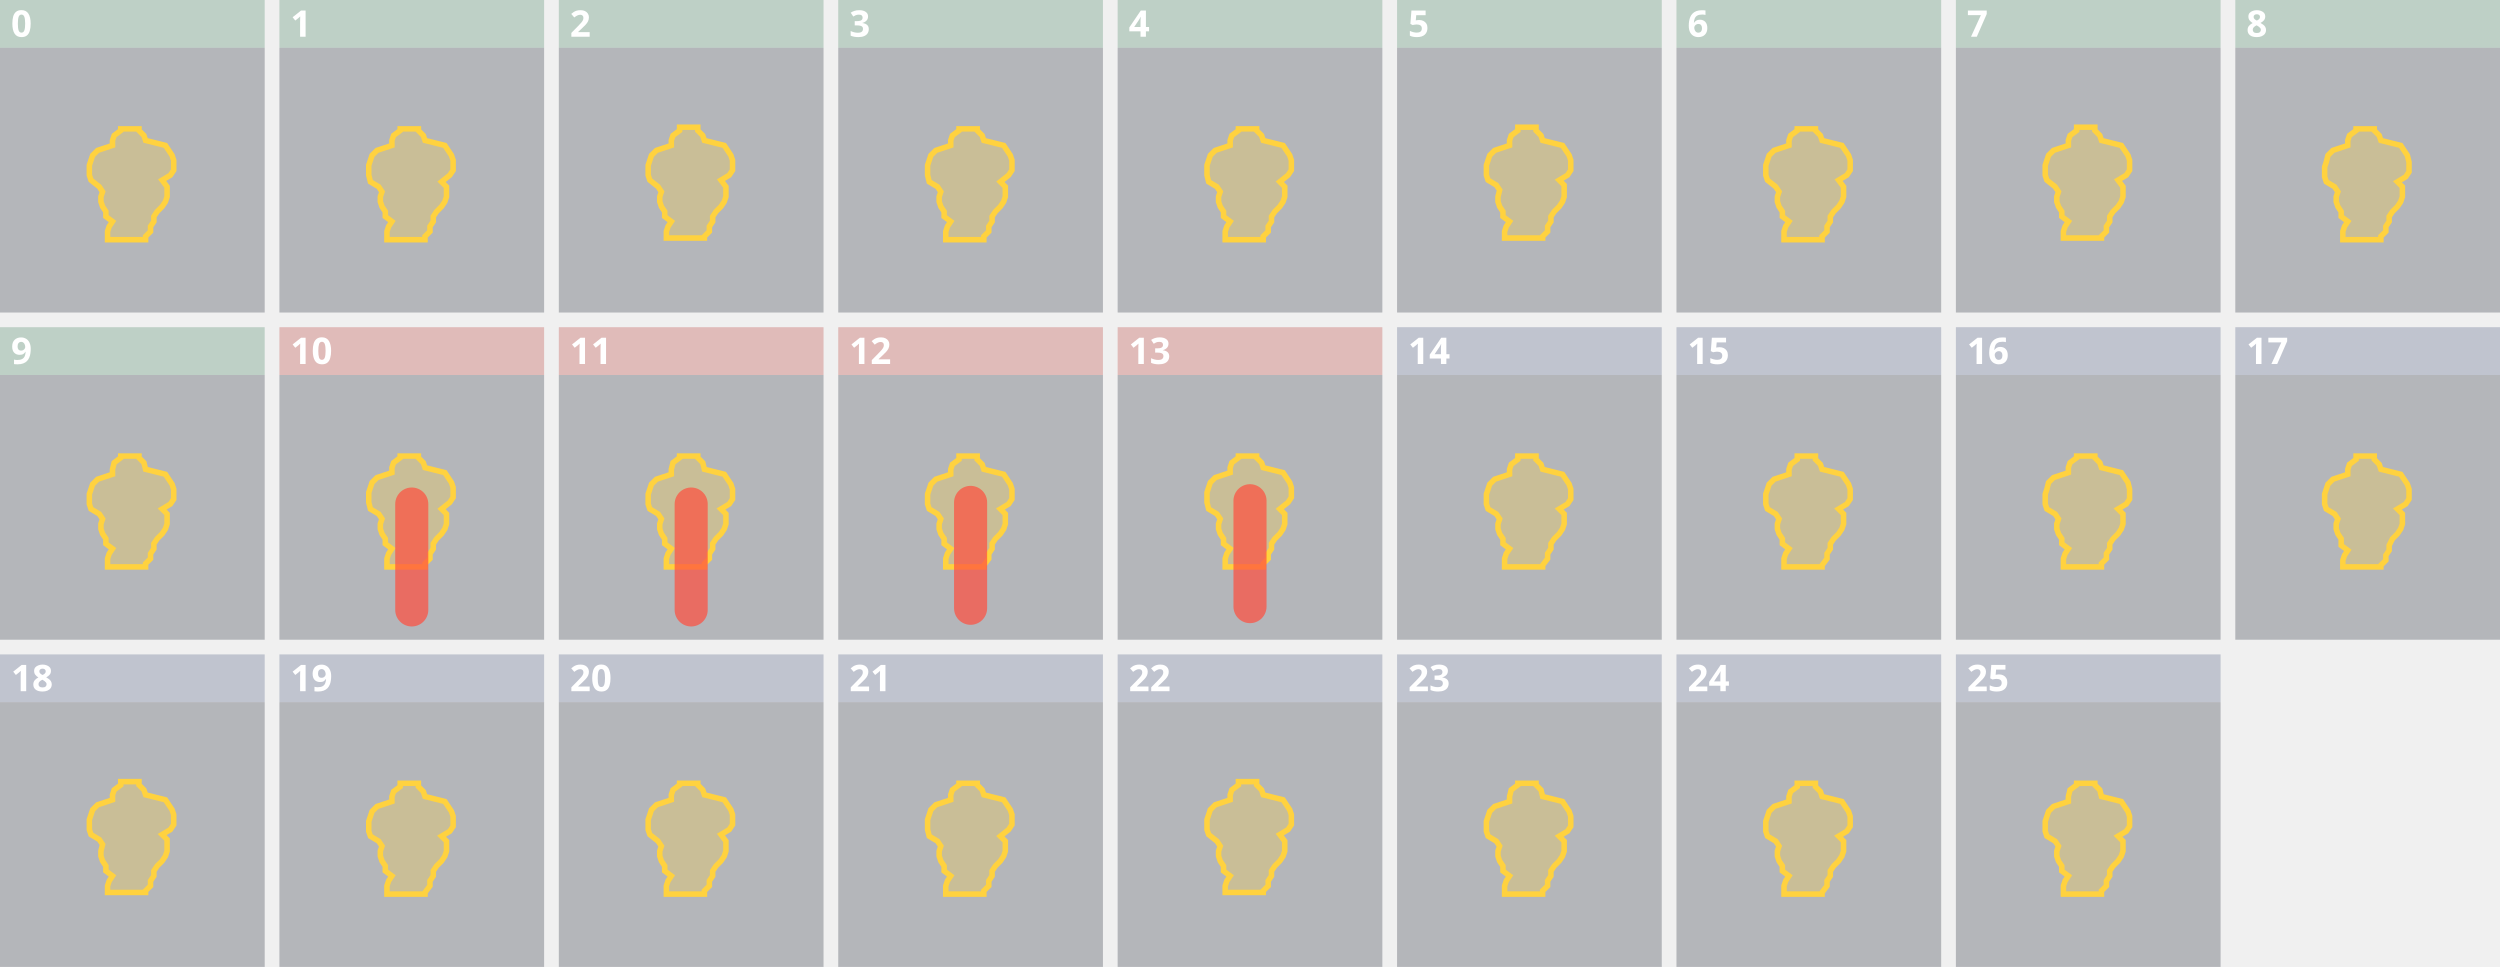
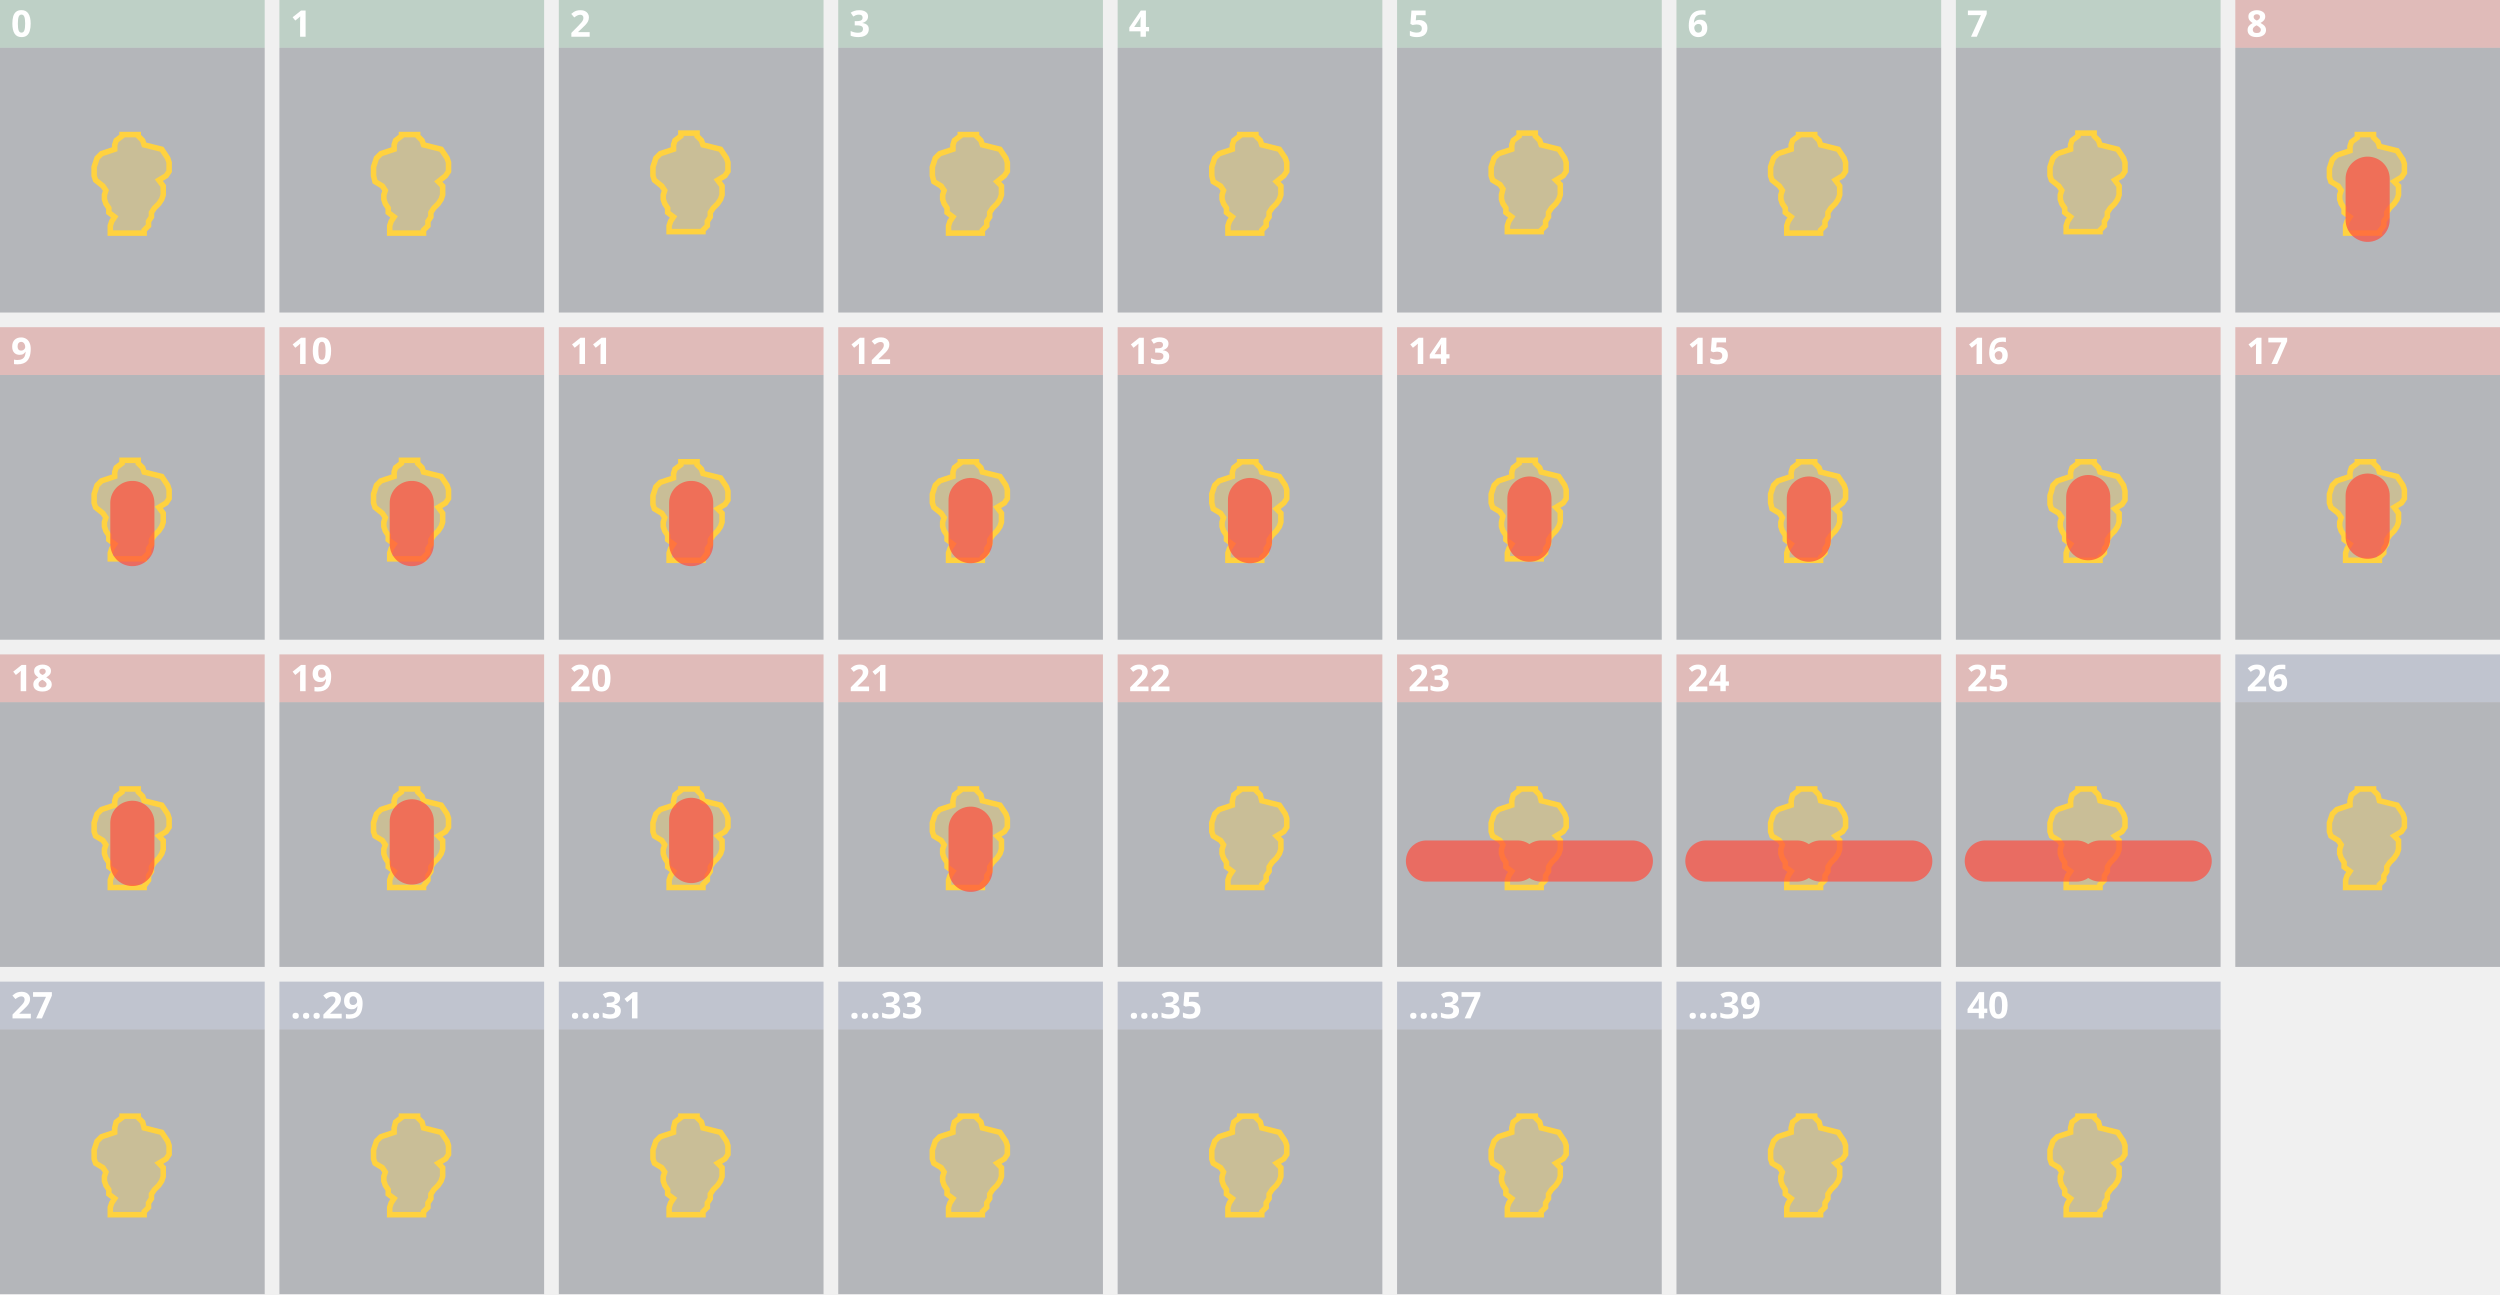
- <svg xmlns="http://www.w3.org/2000/svg" viewBox="0 0 680 263" width="680" height="263">
-   <style>text{font:bold 10px sans-serif;fill:#ffffff}.k{fill:#1b2230}.g{stroke:#8a96aa;stroke-width:2.22}use{stroke-width:3.33;fill-opacity:.28}.u{stroke:#ffd23f;fill:#ffd23f}.v{stroke:#4ade80;fill:#4ade80;fill-opacity:.6}.a{stroke:#e879f9;fill:#e879f9}.o{stroke:#22d3ee;fill:#22d3ee;fill-opacity:.5}.H{color:#ff4d3d;fill:#ff4d3d;opacity:.7}.G{color:#3b9cff;fill:#3b9cff;opacity:.75}.S{color:#ffa630;fill:#ffa630;opacity:.75}.T{color:#ffa630;fill:none;stroke:#ffa630;stroke-width:4.44;stroke-dasharray:8.9}.P{color:#c49bff;fill:none;stroke:#c49bff;stroke-width:2.22;stroke-dasharray:6.7}</style>
+ <svg xmlns="http://www.w3.org/2000/svg" viewBox="0 0 680 352" width="680" height="352">
+   <style>text{font:bold 10px sans-serif;fill:#ffffff}.k{fill:#1b2230}.g{stroke:#8a96aa;stroke-width:2.50}use{stroke-width:3.75;fill-opacity:.28}.u{stroke:#ffd23f;fill:#ffd23f}.v{stroke:#4ade80;fill:#4ade80;fill-opacity:.6}.a{stroke:#e879f9;fill:#e879f9}.o{stroke:#22d3ee;fill:#22d3ee;fill-opacity:.5}.H{color:#ff4d3d;fill:#ff4d3d;opacity:.7}.G{color:#3b9cff;fill:#3b9cff;opacity:.75}.S{color:#ffa630;fill:#ffa630;opacity:.75}.T{color:#ffa630;fill:none;stroke:#ffa630;stroke-width:5.00;stroke-dasharray:10.0}.P{color:#c49bff;fill:none;stroke:#c49bff;stroke-width:2.50;stroke-dasharray:7.5}</style>
  <defs>
    <path id="b0" d="M-7 -31L4 -31L4 -30L7 -27L8 -24L20 -21L22 -18L24 -15L25 -12L25 -9L25 -6L23 -3L18 0L21 4L21 7L21 10L20 13L18 16L15 19L13 22L13 25L11 28L11 31L8 34L8 36L-15 36L-15 34L-15 31L-14 28L-12 25L-16 22L-16 19L-18 16L-19 13L-19 10L-18 7L-20 4L-25 0L-26 -3L-26 -6L-26 -9L-25 -12L-24 -15L-21 -18L-12 -21L-12 -24L-11 -27L-7 -30Z" />
    <path id="b1" d="M-7 -31L4 -31L4 -30L7 -27L8 -24L20 -21L22 -18L24 -15L25 -12L25 -9L25 -6L23 -3L18 1L21 4L21 7L21 10L20 13L18 16L15 19L13 22L13 25L11 28L11 31L8 34L8 36L-15 36L-15 34L-15 31L-14 28L-12 25L-16 22L-16 19L-18 16L-19 13L-19 10L-18 7L-20 4L-25 1L-26 -3L-26 -6L-26 -9L-25 -12L-24 -15L-21 -18L-12 -21L-12 -24L-11 -27L-7 -30Z" />
    <path id="b2" d="M-7 -32L4 -32L4 -30L7 -27L8 -24L20 -21L22 -18L24 -15L25 -12L25 -9L25 -6L23 -3L18 0L21 4L21 7L21 10L20 13L18 16L15 19L13 22L13 25L11 28L11 31L8 34L8 35L-15 35L-15 34L-15 31L-14 28L-12 25L-16 22L-16 19L-18 16L-19 13L-19 10L-18 7L-20 4L-25 0L-26 -3L-26 -6L-26 -9L-25 -12L-24 -15L-21 -18L-12 -21L-12 -24L-11 -27L-7 -30Z" />
    <path id="b3" d="M-7 -32L4 -32L4 -30L7 -27L8 -24L20 -21L22 -18L24 -15L25 -12L25 -9L25 -6L23 -3L18 0L21 3L21 6L21 10L20 13L18 16L15 19L13 22L13 25L11 28L11 31L8 34L8 35L-15 35L-15 34L-15 31L-14 28L-12 25L-16 22L-16 19L-18 16L-19 13L-19 10L-18 6L-20 3L-25 0L-26 -3L-26 -6L-26 -9L-25 -12L-24 -15L-21 -18L-12 -21L-12 -24L-11 -27L-7 -30Z" />
-     <path id="b4" d="M-7 -31L4 -31L4 -30L7 -27L8 -24L20 -21L22 -18L24 -15L25 -11L25 -8L25 -5L23 -2L18 1L21 4L21 7L21 10L20 13L18 16L15 19L13 22L13 25L11 28L11 31L8 34L8 36L-15 36L-15 34L-15 31L-14 28L-12 25L-16 22L-16 19L-18 16L-19 13L-19 10L-18 7L-20 4L-25 1L-26 -2L-26 -5L-26 -8L-25 -11L-24 -15L-21 -18L-12 -21L-12 -24L-11 -27L-7 -30Z" />
-     <path id="b5" d="M-7 -31L4 -31L4 -30L7 -27L8 -23L20 -20L22 -17L24 -14L25 -11L25 -8L25 -5L23 -2L18 1L21 4L21 7L21 10L20 13L18 16L15 19L13 22L13 25L11 28L11 31L8 34L8 36L-15 36L-15 34L-15 31L-14 28L-12 25L-16 22L-16 19L-18 16L-19 13L-19 10L-18 7L-20 4L-25 1L-26 -2L-26 -5L-26 -8L-25 -11L-24 -14L-21 -17L-12 -20L-12 -23L-11 -27L-7 -30Z" />
-     <path id="b6" d="M-7 -31L4 -31L4 -29L7 -26L8 -23L20 -20L22 -17L24 -14L25 -11L25 -8L25 -5L23 -2L18 1L21 4L21 7L21 10L20 13L18 16L15 19L13 22L13 25L11 28L11 31L8 35L8 36L-15 36L-15 35L-15 31L-14 28L-12 25L-16 22L-16 19L-18 16L-19 13L-19 10L-18 7L-20 4L-25 1L-26 -2L-26 -5L-26 -8L-25 -11L-24 -14L-21 -17L-12 -20L-12 -23L-11 -26L-7 -29Z" />
-     <path id="b7" d="M-7 -31L4 -31L4 -29L7 -26L8 -23L20 -20L22 -17L24 -14L25 -11L25 -8L25 -5L23 -2L18 1L21 4L21 7L21 10L20 13L18 16L15 19L13 23L13 26L11 29L11 32L8 35L8 36L-15 36L-15 35L-15 32L-14 29L-12 26L-16 23L-16 19L-18 16L-19 13L-19 10L-18 7L-20 4L-25 1L-26 -2L-26 -5L-26 -8L-25 -11L-24 -14L-21 -17L-12 -20L-12 -23L-11 -26L-7 -29Z" />
-     <rect id="K" x="-80" y="-80" width="160" height="160" class="k" />
+     <path id="b4" d="M-7 -31L4 -31L4 -29L7 -26L8 -23L20 -20L22 -17L24 -14L25 -11L25 -8L25 -5L23 -2L18 1L21 4L21 7L21 10L20 13L18 16L15 19L13 22L13 25L11 28L11 31L8 35L8 36L-15 36L-15 35L-15 31L-14 28L-12 25L-16 22L-16 19L-18 16L-19 13L-19 10L-18 7L-20 4L-25 1L-26 -2L-26 -5L-26 -8L-25 -11L-24 -14L-21 -17L-12 -20L-12 -23L-11 -26L-7 -29Z" />
+     <path id="b5" d="M-7 -31L4 -31L4 -30L7 -27L8 -24L20 -21L22 -18L24 -15L25 -11L25 -8L25 -5L23 -2L18 1L21 4L21 7L21 10L20 13L18 16L15 19L13 22L13 25L11 28L11 31L8 34L8 36L-15 36L-15 34L-15 31L-14 28L-12 25L-16 22L-16 19L-18 16L-19 13L-19 10L-18 7L-20 4L-25 1L-26 -2L-26 -5L-26 -8L-25 -11L-24 -15L-21 -18L-12 -21L-12 -24L-11 -27L-7 -30Z" />
+     <path id="b6" d="M-7 -31L4 -31L4 -30L7 -27L8 -23L20 -20L22 -17L24 -14L25 -11L25 -8L25 -5L23 -2L18 1L21 4L21 7L21 10L20 13L18 16L15 19L13 22L13 25L11 28L11 31L8 34L8 36L-15 36L-15 34L-15 31L-14 28L-12 25L-16 22L-16 19L-18 16L-19 13L-19 10L-18 7L-20 4L-25 1L-26 -2L-26 -5L-26 -8L-25 -11L-24 -14L-21 -17L-12 -20L-12 -23L-11 -27L-7 -30Z" />
+     <rect id="K" x="-90" y="-90" width="180" height="180" class="k" />
    <rect id="Ls" width="72" height="13" fill="#3f7d5a" />
    <rect id="La" width="72" height="13" fill="#b8332b" />
    <rect id="Le" width="72" height="13" fill="#46557a" />
  </defs>
  <use href="#Ls" x="0" y="0" />
  <text x="3" y="10">0</text>
-   <svg x="0" y="13" width="72" height="72" viewBox="-80 -80 160 160">
+   <svg x="0" y="13" width="72" height="72" viewBox="-90 -90 180 180">
    <use href="#K" />
    <use href="#b0" class="u" />
  </svg>
  <use href="#Ls" x="76" y="0" />
  <text x="79" y="10">1</text>
-   <svg x="76" y="13" width="72" height="72" viewBox="-80 -80 160 160">
+   <svg x="76" y="13" width="72" height="72" viewBox="-90 -90 180 180">
    <use href="#K" />
    <use href="#b1" class="u" />
  </svg>
  <use href="#Ls" x="152" y="0" />
  <text x="155" y="10">2</text>
-   <svg x="152" y="13" width="72" height="72" viewBox="-80 -80 160 160">
+   <svg x="152" y="13" width="72" height="72" viewBox="-90 -90 180 180">
    <use href="#K" />
    <use href="#b2" class="u" />
  </svg>
  <use href="#Ls" x="228" y="0" />
  <text x="231" y="10">3</text>
-   <svg x="228" y="13" width="72" height="72" viewBox="-80 -80 160 160">
+   <svg x="228" y="13" width="72" height="72" viewBox="-90 -90 180 180">
    <use href="#K" />
    <use href="#b1" class="u" />
  </svg>
  <use href="#Ls" x="304" y="0" />
  <text x="307" y="10">4</text>
-   <svg x="304" y="13" width="72" height="72" viewBox="-80 -80 160 160">
+   <svg x="304" y="13" width="72" height="72" viewBox="-90 -90 180 180">
    <use href="#K" />
    <use href="#b1" class="u" />
  </svg>
  <use href="#Ls" x="380" y="0" />
  <text x="383" y="10">5</text>
-   <svg x="380" y="13" width="72" height="72" viewBox="-80 -80 160 160">
+   <svg x="380" y="13" width="72" height="72" viewBox="-90 -90 180 180">
    <use href="#K" />
    <use href="#b3" class="u" />
  </svg>
  <use href="#Ls" x="456" y="0" />
  <text x="459" y="10">6</text>
-   <svg x="456" y="13" width="72" height="72" viewBox="-80 -80 160 160">
+   <svg x="456" y="13" width="72" height="72" viewBox="-90 -90 180 180">
    <use href="#K" />
    <use href="#b0" class="u" />
  </svg>
  <use href="#Ls" x="532" y="0" />
  <text x="535" y="10">7</text>
-   <svg x="532" y="13" width="72" height="72" viewBox="-80 -80 160 160">
-     <use href="#K" />
-     <use href="#b2" class="u" />
-   </svg>
-   <use href="#Ls" x="608" y="0" />
+   <svg x="532" y="13" width="72" height="72" viewBox="-90 -90 180 180">
+     <use href="#K" />
+     <use href="#b2" class="u" />
+   </svg>
+   <use href="#La" x="608" y="0" />
  <text x="611" y="10">8</text>
-   <svg x="608" y="13" width="72" height="72" viewBox="-80 -80 160 160">
-     <use href="#K" />
-     <use href="#b4" class="u" />
-   </svg>
-   <use href="#Ls" x="0" y="89" />
+   <svg x="608" y="13" width="72" height="72" viewBox="-90 -90 180 180">
+     <use href="#K" />
+     <use href="#b4" class="u" />
+     <g class="H">
+       <line x1="0" y1="-1" x2="0" y2="27" stroke="currentColor" stroke-width="30" stroke-linecap="round" />
+     </g>
+   </svg>
+   <use href="#La" x="0" y="89" />
  <text x="3" y="99">9</text>
-   <svg x="0" y="102" width="72" height="72" viewBox="-80 -80 160 160">
-     <use href="#K" />
-     <use href="#b5" class="u" />
+   <svg x="0" y="102" width="72" height="72" viewBox="-90 -90 180 180">
+     <use href="#K" />
+     <use href="#b2" class="u" />
+     <g class="H">
+       <line x1="0" y1="-3" x2="0" y2="25" stroke="currentColor" stroke-width="30" stroke-linecap="round" />
+     </g>
  </svg>
  <use href="#La" x="76" y="89" />
  <text x="79" y="99">10</text>
-   <svg x="76" y="102" width="72" height="72" viewBox="-80 -80 160 160">
-     <use href="#K" />
-     <use href="#b1" class="u" />
-     <g class="H">
-       <line x1="0" y1="-2" x2="0" y2="62" stroke="currentColor" stroke-width="20" stroke-linecap="round" />
+   <svg x="76" y="102" width="72" height="72" viewBox="-90 -90 180 180">
+     <use href="#K" />
+     <use href="#b2" class="u" />
+     <g class="H">
+       <line x1="0" y1="-3" x2="0" y2="25" stroke="currentColor" stroke-width="30" stroke-linecap="round" />
    </g>
  </svg>
  <use href="#La" x="152" y="89" />
  <text x="155" y="99">11</text>
-   <svg x="152" y="102" width="72" height="72" viewBox="-80 -80 160 160">
-     <use href="#K" />
-     <use href="#b5" class="u" />
-     <g class="H">
-       <line x1="0" y1="-2" x2="0" y2="62" stroke="currentColor" stroke-width="20" stroke-linecap="round" />
+   <svg x="152" y="102" width="72" height="72" viewBox="-90 -90 180 180">
+     <use href="#K" />
+     <use href="#b4" class="u" />
+     <g class="H">
+       <line x1="0" y1="-3" x2="0" y2="25" stroke="currentColor" stroke-width="30" stroke-linecap="round" />
    </g>
  </svg>
  <use href="#La" x="228" y="89" />
  <text x="231" y="99">12</text>
-   <svg x="228" y="102" width="72" height="72" viewBox="-80 -80 160 160">
-     <use href="#K" />
-     <use href="#b6" class="u" />
-     <g class="H">
-       <line x1="0" y1="-3" x2="0" y2="61" stroke="currentColor" stroke-width="20" stroke-linecap="round" />
+   <svg x="228" y="102" width="72" height="72" viewBox="-90 -90 180 180">
+     <use href="#K" />
+     <use href="#b0" class="u" />
+     <g class="H">
+       <line x1="0" y1="-5" x2="0" y2="23" stroke="currentColor" stroke-width="30" stroke-linecap="round" />
    </g>
  </svg>
  <use href="#La" x="304" y="89" />
  <text x="307" y="99">13</text>
-   <svg x="304" y="102" width="72" height="72" viewBox="-80 -80 160 160">
-     <use href="#K" />
-     <use href="#b1" class="u" />
-     <g class="H">
-       <line x1="0" y1="-4" x2="0" y2="60" stroke="currentColor" stroke-width="20" stroke-linecap="round" />
-     </g>
-   </svg>
-   <use href="#Le" x="380" y="89" />
+   <svg x="304" y="102" width="72" height="72" viewBox="-90 -90 180 180">
+     <use href="#K" />
+     <use href="#b1" class="u" />
+     <g class="H">
+       <line x1="0" y1="-5" x2="0" y2="23" stroke="currentColor" stroke-width="30" stroke-linecap="round" />
+     </g>
+   </svg>
+   <use href="#La" x="380" y="89" />
  <text x="383" y="99">14</text>
-   <svg x="380" y="102" width="72" height="72" viewBox="-80 -80 160 160">
-     <use href="#K" />
-     <use href="#b6" class="u" />
-   </svg>
-   <use href="#Le" x="456" y="89" />
+   <svg x="380" y="102" width="72" height="72" viewBox="-90 -90 180 180">
+     <use href="#K" />
+     <use href="#b3" class="u" />
+     <g class="H">
+       <line x1="0" y1="-6" x2="0" y2="22" stroke="currentColor" stroke-width="30" stroke-linecap="round" />
+     </g>
+   </svg>
+   <use href="#La" x="456" y="89" />
  <text x="459" y="99">15</text>
-   <svg x="456" y="102" width="72" height="72" viewBox="-80 -80 160 160">
-     <use href="#K" />
-     <use href="#b6" class="u" />
-   </svg>
-   <use href="#Le" x="532" y="89" />
+   <svg x="456" y="102" width="72" height="72" viewBox="-90 -90 180 180">
+     <use href="#K" />
+     <use href="#b1" class="u" />
+     <g class="H">
+       <line x1="0" y1="-6" x2="0" y2="22" stroke="currentColor" stroke-width="30" stroke-linecap="round" />
+     </g>
+   </svg>
+   <use href="#La" x="532" y="89" />
  <text x="535" y="99">16</text>
-   <svg x="532" y="102" width="72" height="72" viewBox="-80 -80 160 160">
-     <use href="#K" />
-     <use href="#b4" class="u" />
-   </svg>
-   <use href="#Le" x="608" y="89" />
+   <svg x="532" y="102" width="72" height="72" viewBox="-90 -90 180 180">
+     <use href="#K" />
+     <use href="#b5" class="u" />
+     <g class="H">
+       <line x1="0" y1="-7" x2="0" y2="21" stroke="currentColor" stroke-width="30" stroke-linecap="round" />
+     </g>
+   </svg>
+   <use href="#La" x="608" y="89" />
  <text x="611" y="99">17</text>
-   <svg x="608" y="102" width="72" height="72" viewBox="-80 -80 160 160">
-     <use href="#K" />
-     <use href="#b7" class="u" />
-   </svg>
-   <use href="#Le" x="0" y="178" />
+   <svg x="608" y="102" width="72" height="72" viewBox="-90 -90 180 180">
+     <use href="#K" />
+     <use href="#b0" class="u" />
+     <g class="H">
+       <line x1="0" y1="-8" x2="0" y2="20" stroke="currentColor" stroke-width="30" stroke-linecap="round" />
+     </g>
+   </svg>
+   <use href="#La" x="0" y="178" />
  <text x="3" y="188">18</text>
-   <svg x="0" y="191" width="72" height="72" viewBox="-80 -80 160 160">
-     <use href="#K" />
-     <use href="#b3" class="u" />
-   </svg>
-   <use href="#Le" x="76" y="178" />
+   <svg x="0" y="191" width="72" height="72" viewBox="-90 -90 180 180">
+     <use href="#K" />
+     <use href="#b4" class="u" />
+     <g class="H">
+       <line x1="0" y1="-8" x2="0" y2="20" stroke="currentColor" stroke-width="30" stroke-linecap="round" />
+     </g>
+   </svg>
+   <use href="#La" x="76" y="178" />
  <text x="79" y="188">19</text>
-   <svg x="76" y="191" width="72" height="72" viewBox="-80 -80 160 160">
-     <use href="#K" />
-     <use href="#b6" class="u" />
-   </svg>
-   <use href="#Le" x="152" y="178" />
+   <svg x="76" y="191" width="72" height="72" viewBox="-90 -90 180 180">
+     <use href="#K" />
+     <use href="#b4" class="u" />
+     <g class="H">
+       <line x1="0" y1="-9" x2="0" y2="19" stroke="currentColor" stroke-width="30" stroke-linecap="round" />
+     </g>
+   </svg>
+   <use href="#La" x="152" y="178" />
  <text x="155" y="188">20</text>
-   <svg x="152" y="191" width="72" height="72" viewBox="-80 -80 160 160">
-     <use href="#K" />
-     <use href="#b0" class="u" />
-   </svg>
-   <use href="#Le" x="228" y="178" />
+   <svg x="152" y="191" width="72" height="72" viewBox="-90 -90 180 180">
+     <use href="#K" />
+     <use href="#b6" class="u" />
+     <g class="H">
+       <line x1="0" y1="-10" x2="0" y2="18" stroke="currentColor" stroke-width="30" stroke-linecap="round" />
+     </g>
+   </svg>
+   <use href="#La" x="228" y="178" />
  <text x="231" y="188">21</text>
-   <svg x="228" y="191" width="72" height="72" viewBox="-80 -80 160 160">
-     <use href="#K" />
-     <use href="#b1" class="u" />
-   </svg>
-   <use href="#Le" x="304" y="178" />
+   <svg x="228" y="191" width="72" height="72" viewBox="-90 -90 180 180">
+     <use href="#K" />
+     <use href="#b6" class="u" />
+     <g class="H">
+       <line x1="0" y1="-4" x2="0" y2="24" stroke="currentColor" stroke-width="30" stroke-linecap="round" />
+     </g>
+   </svg>
+   <use href="#La" x="304" y="178" />
  <text x="307" y="188">22</text>
-   <svg x="304" y="191" width="72" height="72" viewBox="-80 -80 160 160">
-     <use href="#K" />
-     <use href="#b2" class="u" />
-   </svg>
-   <use href="#Le" x="380" y="178" />
+   <svg x="304" y="191" width="72" height="72" viewBox="-90 -90 180 180">
+     <use href="#K" />
+     <use href="#b6" class="u" />
+   </svg>
+   <use href="#La" x="380" y="178" />
  <text x="383" y="188">23</text>
-   <svg x="380" y="191" width="72" height="72" viewBox="-80 -80 160 160">
-     <use href="#K" />
-     <use href="#b5" class="u" />
-   </svg>
-   <use href="#Le" x="456" y="178" />
+   <svg x="380" y="191" width="72" height="72" viewBox="-90 -90 180 180">
+     <use href="#K" />
+     <use href="#b6" class="u" />
+     <g class="H">
+       <line x1="8" y1="18" x2="70" y2="18" stroke="currentColor" stroke-width="28" stroke-linecap="round" />
+       <line x1="-8" y1="18" x2="-70" y2="18" stroke="currentColor" stroke-width="28" stroke-linecap="round" />
+     </g>
+   </svg>
+   <use href="#La" x="456" y="178" />
  <text x="459" y="188">24</text>
-   <svg x="456" y="191" width="72" height="72" viewBox="-80 -80 160 160">
-     <use href="#K" />
-     <use href="#b6" class="u" />
-   </svg>
-   <use href="#Le" x="532" y="178" />
+   <svg x="456" y="191" width="72" height="72" viewBox="-90 -90 180 180">
+     <use href="#K" />
+     <use href="#b6" class="u" />
+     <g class="H">
+       <line x1="8" y1="18" x2="70" y2="18" stroke="currentColor" stroke-width="28" stroke-linecap="round" />
+       <line x1="-8" y1="18" x2="-70" y2="18" stroke="currentColor" stroke-width="28" stroke-linecap="round" />
+     </g>
+   </svg>
+   <use href="#La" x="532" y="178" />
  <text x="535" y="188">25</text>
-   <svg x="532" y="191" width="72" height="72" viewBox="-80 -80 160 160">
-     <use href="#K" />
-     <use href="#b5" class="u" />
+   <svg x="532" y="191" width="72" height="72" viewBox="-90 -90 180 180">
+     <use href="#K" />
+     <use href="#b6" class="u" />
+     <g class="H">
+       <line x1="8" y1="18" x2="70" y2="18" stroke="currentColor" stroke-width="28" stroke-linecap="round" />
+       <line x1="-8" y1="18" x2="-70" y2="18" stroke="currentColor" stroke-width="28" stroke-linecap="round" />
+     </g>
+   </svg>
+   <use href="#Le" x="608" y="178" />
+   <text x="611" y="188">26</text>
+   <svg x="608" y="191" width="72" height="72" viewBox="-90 -90 180 180">
+     <use href="#K" />
+     <use href="#b6" class="u" />
+   </svg>
+   <use href="#Le" x="0" y="267" />
+   <text x="3" y="277">27</text>
+   <svg x="0" y="280" width="72" height="72" viewBox="-90 -90 180 180">
+     <use href="#K" />
+     <use href="#b6" class="u" />
+   </svg>
+   <use href="#Le" x="76" y="267" />
+   <text x="79" y="277">…29</text>
+   <svg x="76" y="280" width="72" height="72" viewBox="-90 -90 180 180">
+     <use href="#K" />
+     <use href="#b6" class="u" />
+   </svg>
+   <use href="#Le" x="152" y="267" />
+   <text x="155" y="277">…31</text>
+   <svg x="152" y="280" width="72" height="72" viewBox="-90 -90 180 180">
+     <use href="#K" />
+     <use href="#b6" class="u" />
+   </svg>
+   <use href="#Le" x="228" y="267" />
+   <text x="231" y="277">…33</text>
+   <svg x="228" y="280" width="72" height="72" viewBox="-90 -90 180 180">
+     <use href="#K" />
+     <use href="#b6" class="u" />
+   </svg>
+   <use href="#Le" x="304" y="267" />
+   <text x="307" y="277">…35</text>
+   <svg x="304" y="280" width="72" height="72" viewBox="-90 -90 180 180">
+     <use href="#K" />
+     <use href="#b6" class="u" />
+   </svg>
+   <use href="#Le" x="380" y="267" />
+   <text x="383" y="277">…37</text>
+   <svg x="380" y="280" width="72" height="72" viewBox="-90 -90 180 180">
+     <use href="#K" />
+     <use href="#b6" class="u" />
+   </svg>
+   <use href="#Le" x="456" y="267" />
+   <text x="459" y="277">…39</text>
+   <svg x="456" y="280" width="72" height="72" viewBox="-90 -90 180 180">
+     <use href="#K" />
+     <use href="#b6" class="u" />
+   </svg>
+   <use href="#Le" x="532" y="267" />
+   <text x="535" y="277">40</text>
+   <svg x="532" y="280" width="72" height="72" viewBox="-90 -90 180 180">
+     <use href="#K" />
+     <use href="#b6" class="u" />
  </svg>
</svg>
